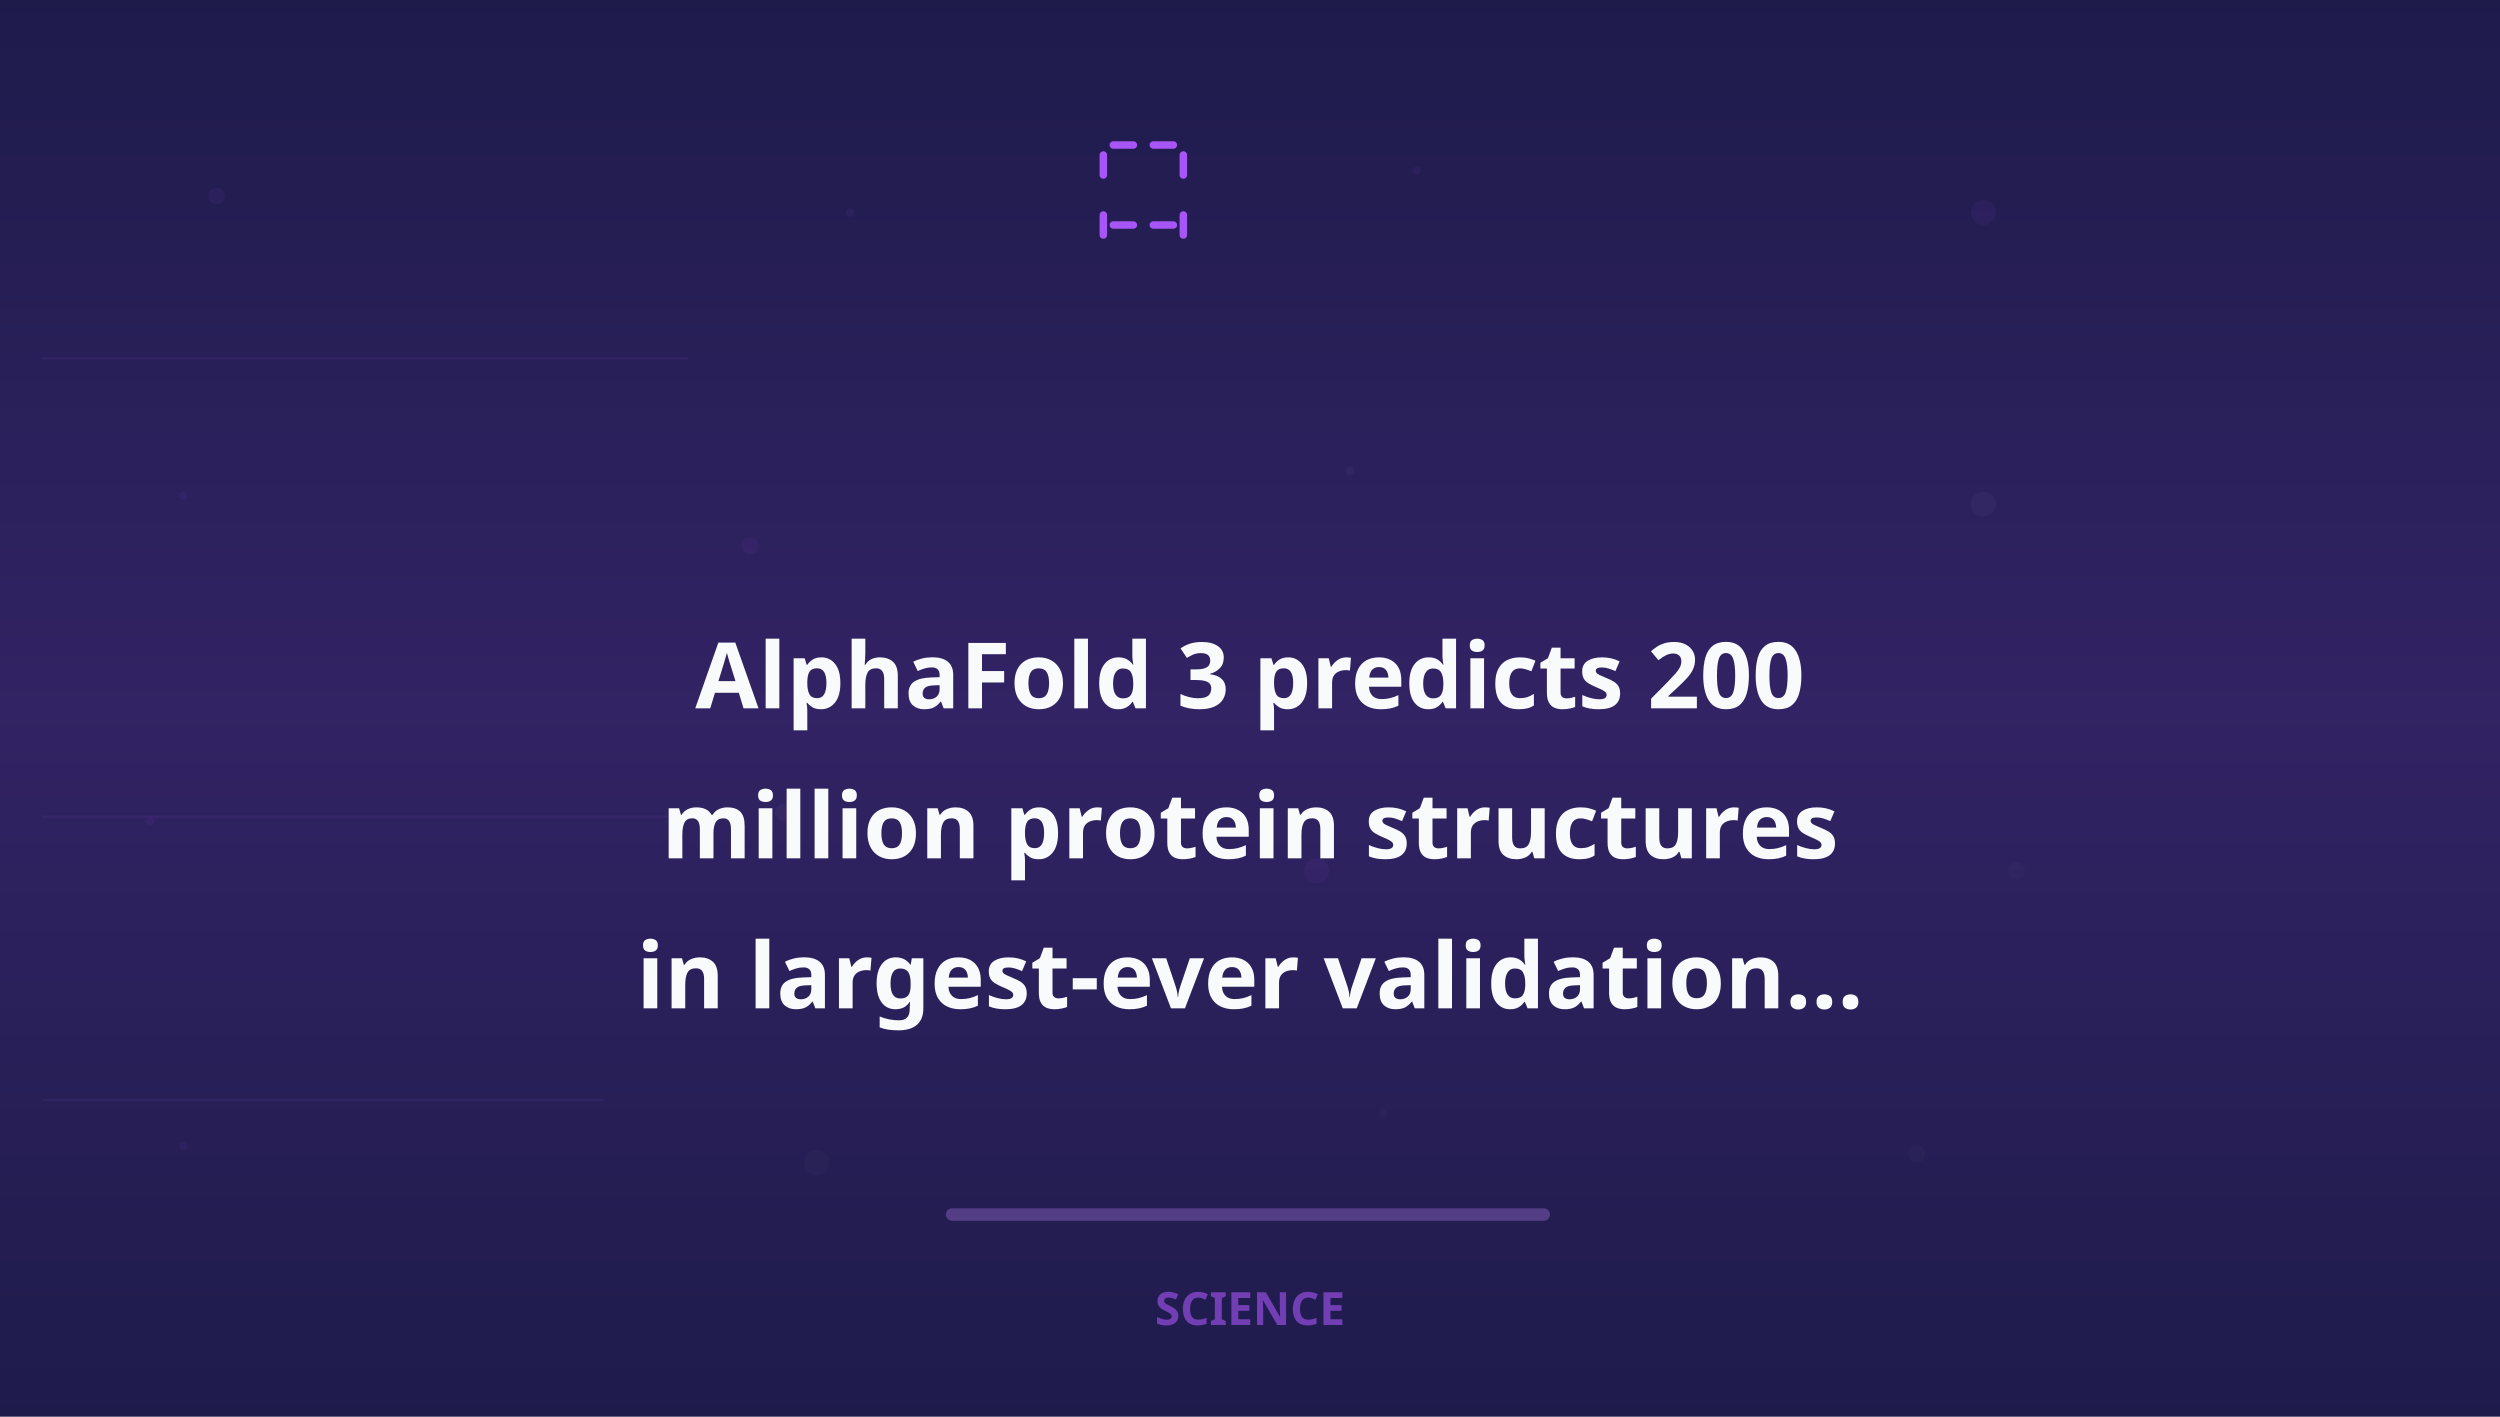
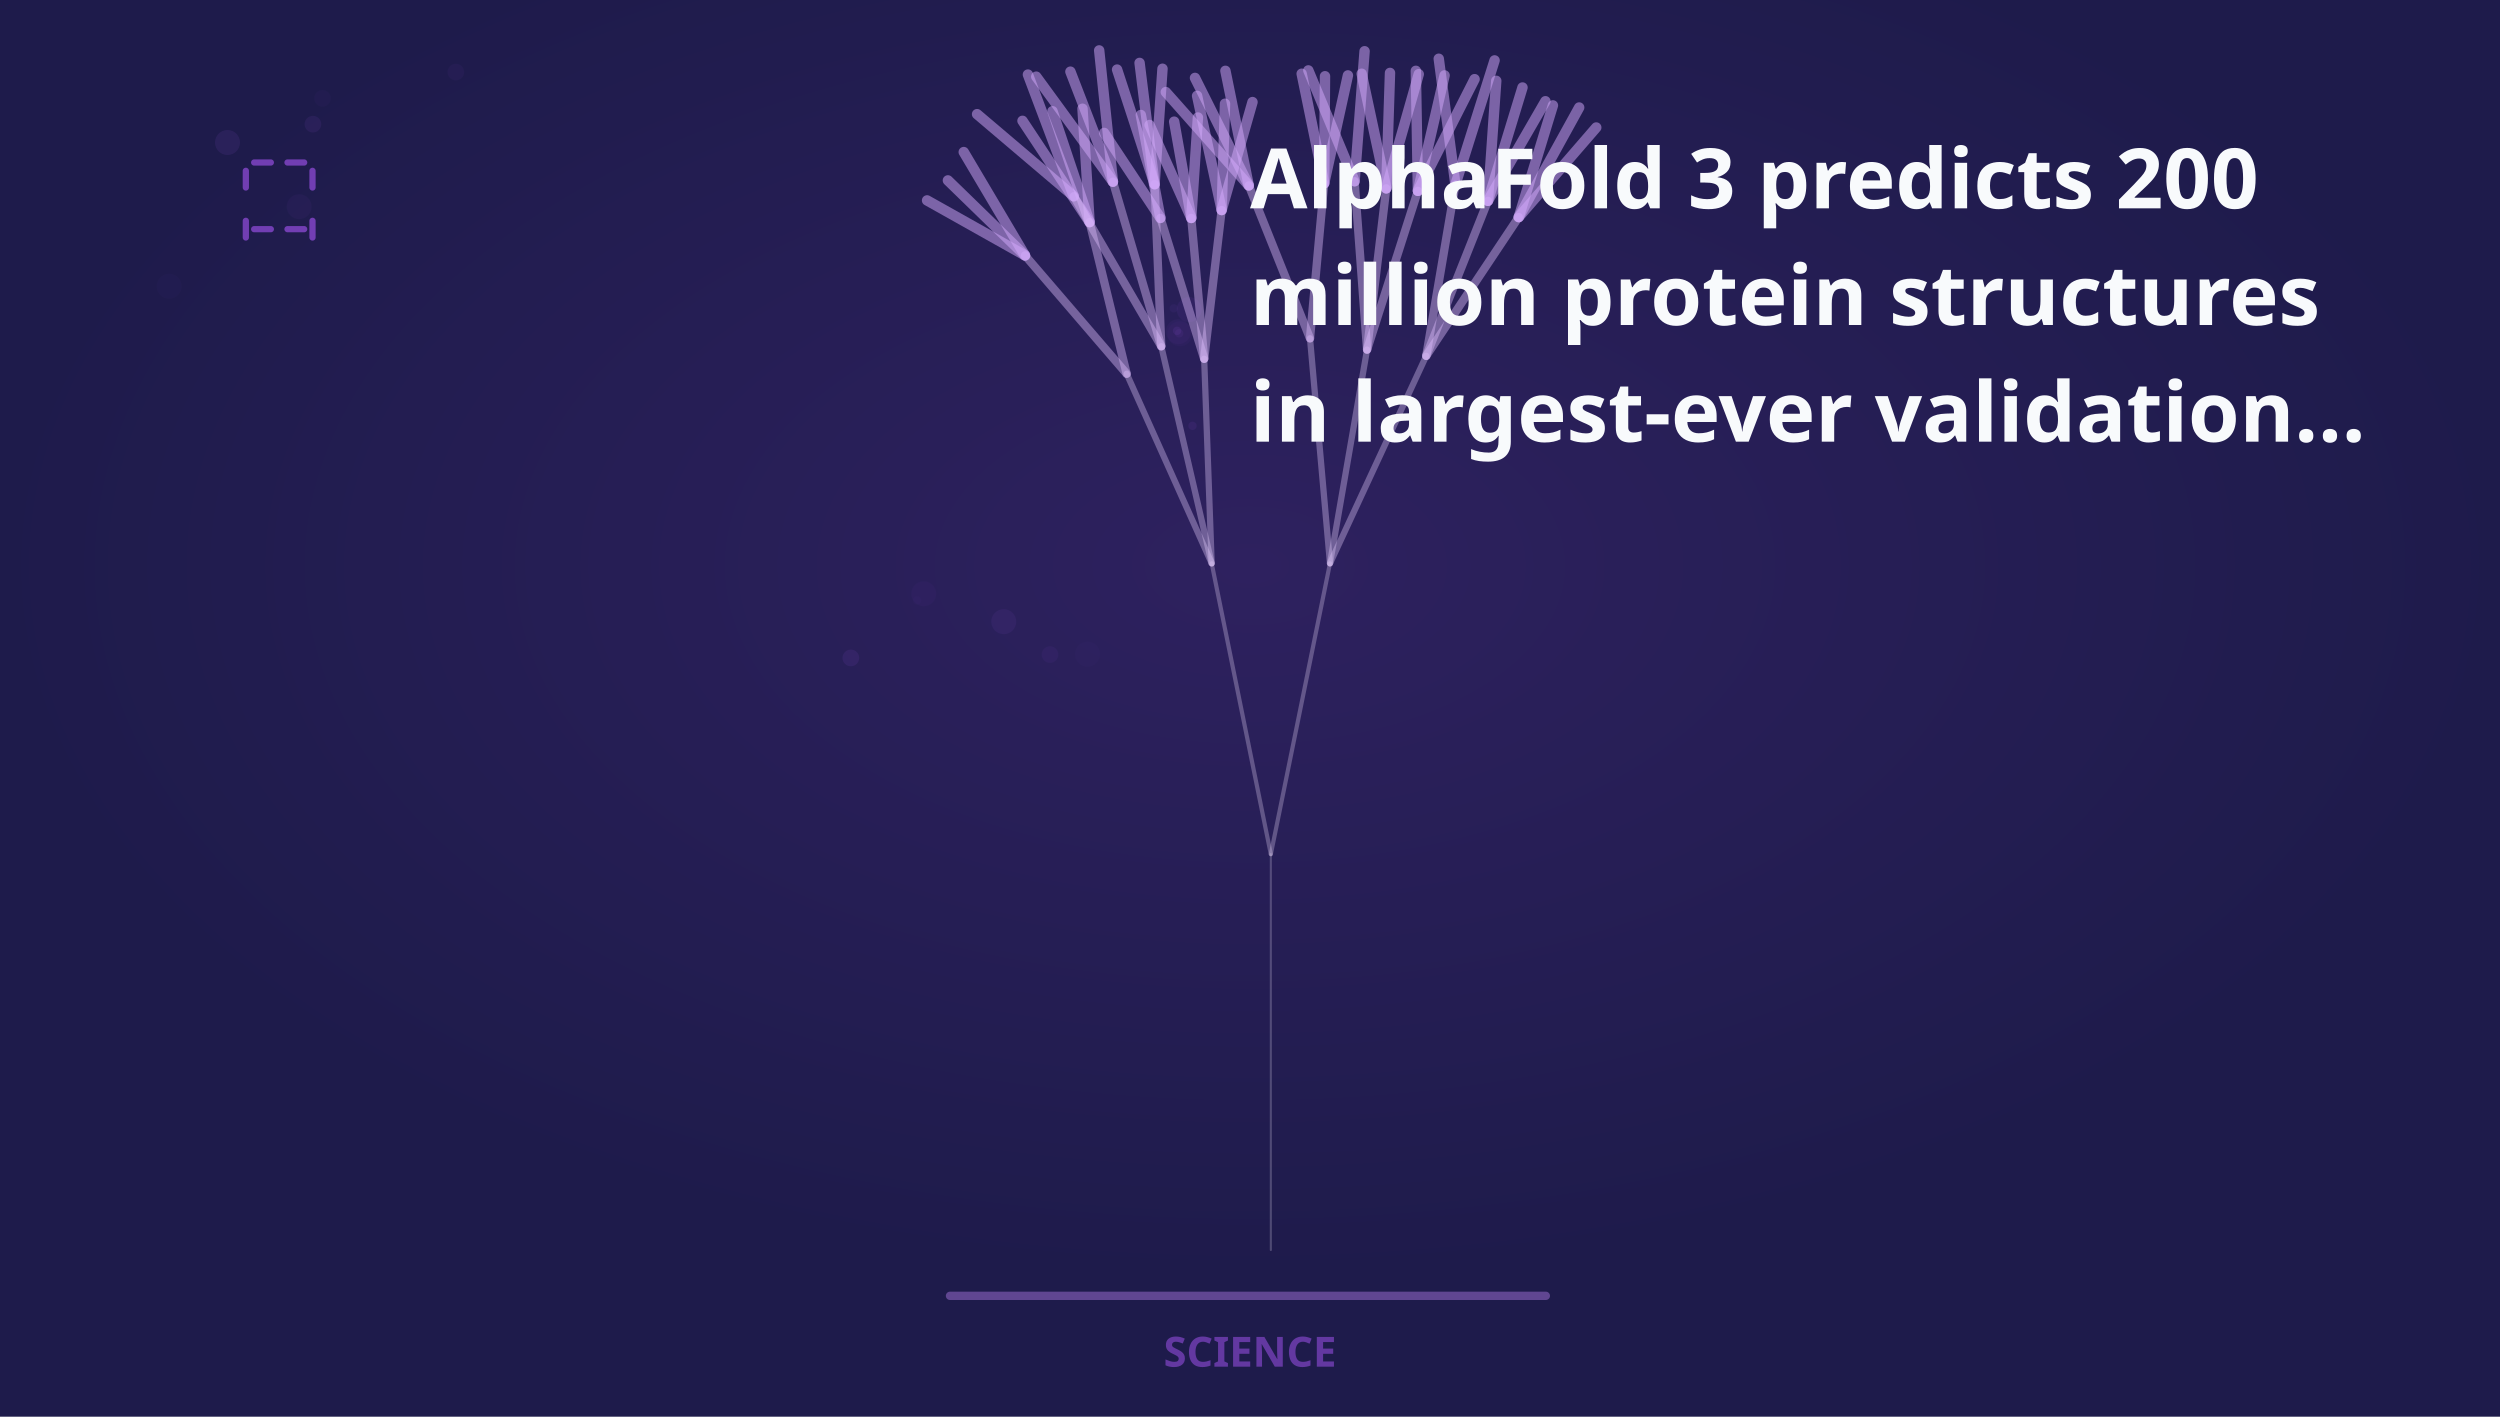
<svg xmlns="http://www.w3.org/2000/svg" width="600" height="340" viewBox="0 0 600 340">
  <defs>
-     <linearGradient id="bg-blog/202" x1="0" y1="0" x2="0" y2="1">
-       <stop offset="0" stop-color="#1e1b4b" />
-       <stop offset="0.5" stop-color="#322364" />
+     <radialGradient id="bg-blog/202" cx="50%" cy="40%">
+       <stop offset="0" stop-color="#2e215f" />
      <stop offset="1" stop-color="#1e1b4b" />
-     </linearGradient>
+     </radialGradient>
  </defs>
  <rect width="600" height="340" fill="url(#bg-blog/202)" />
-   <circle cx="52" cy="47" r="2" fill="#a855f7" opacity="0.06" />
-   <circle cx="204" cy="51" r="1" fill="#a855f7" opacity="0.06" />
-   <circle cx="340" cy="41" r="1" fill="#a855f7" opacity="0.06" />
-   <circle cx="476" cy="51" r="3" fill="#a855f7" opacity="0.06" />
-   <circle cx="44" cy="119" r="1" fill="#a855f7" opacity="0.06" />
-   <circle cx="180" cy="131" r="2" fill="#a855f7" opacity="0.06" />
-   <circle cx="324" cy="113" r="1" fill="#ffffff" opacity="0.03" />
-   <circle cx="476" cy="121" r="3" fill="#ffffff" opacity="0.03" />
-   <circle cx="36" cy="197" r="1" fill="#a855f7" opacity="0.06" />
-   <circle cx="188" cy="195" r="2" fill="#ffffff" opacity="0.03" />
-   <circle cx="316" cy="209" r="3" fill="#a855f7" opacity="0.06" />
-   <circle cx="484" cy="209" r="2" fill="#ffffff" opacity="0.02" />
-   <circle cx="44" cy="275" r="1" fill="#a855f7" opacity="0.06" />
-   <circle cx="196" cy="279" r="3" fill="#ffffff" opacity="0.02" />
-   <circle cx="332" cy="267" r="1" fill="#ffffff" opacity="0.02" />
-   <circle cx="460" cy="277" r="2" fill="#ffffff" opacity="0.02" />
-   <line x1="10" y1="86" x2="165" y2="86" stroke="#a855f7" stroke-width="0.5" opacity="0.08" />
-   <line x1="10" y1="196" x2="171" y2="196" stroke="#a855f7" stroke-width="0.5" opacity="0.08" />
-   <line x1="10" y1="264" x2="145" y2="264" stroke="#a855f7" stroke-width="0.5" opacity="0.08" />
-   <g transform="translate(260, 30) scale(1.2)" stroke="#a855f7" fill="none" stroke-linecap="round" stroke-linejoin="round" stroke-width="1.5">
+   <circle cx="77.4" cy="23.6" r="2" fill="#a855f7" opacity="0.03" />
+   <circle cx="282.8" cy="79.6" r="3" fill="#a855f7" opacity="0.04" />
+   <circle cx="54.6" cy="34.2" r="3" fill="#a855f7" opacity="0.09" />
+   <circle cx="40.6" cy="68.7" r="3" fill="#a855f7" opacity="0.02" />
+   <circle cx="240.9" cy="149.2" r="3" fill="#a855f7" opacity="0.07" />
+   <circle cx="286.2" cy="102.2" r="1" fill="#a855f7" opacity="0.08" />
+   <circle cx="252.0" cy="157.1" r="2" fill="#a855f7" opacity="0.05" />
+   <circle cx="285.4" cy="74.3" r="3" fill="#a855f7" opacity="0.06" />
+   <circle cx="221.7" cy="142.5" r="3" fill="#a855f7" opacity="0.03" />
+   <circle cx="109.4" cy="17.3" r="2" fill="#a855f7" opacity="0.04" />
+   <circle cx="204.2" cy="157.9" r="2" fill="#a855f7" opacity="0.09" />
+   <circle cx="220.1" cy="144.1" r="1" fill="#a855f7" opacity="0.02" />
+   <circle cx="62.1" cy="-26.0" r="1" fill="#a855f7" opacity="0.07" />
+   <circle cx="75.1" cy="29.8" r="2" fill="#a855f7" opacity="0.08" />
+   <circle cx="281.7" cy="74.0" r="1" fill="#a855f7" opacity="0.05" />
+   <circle cx="283.0" cy="80.0" r="1" fill="#a855f7" opacity="0.06" />
+   <circle cx="283.2" cy="80.1" r="3" fill="#a855f7" opacity="0.03" />
+   <circle cx="71.8" cy="49.6" r="3" fill="#a855f7" opacity="0.04" />
+   <circle cx="282.5" cy="79.4" r="1" fill="#a855f7" opacity="0.09" />
+   <circle cx="261.0" cy="157.0" r="3" fill="#a855f7" opacity="0.02" />
+   <line x1="305.0" y1="300.0" x2="305.0" y2="205.0" stroke="#f6eefe" stroke-width="0.5" opacity="0.22" stroke-linecap="round" />
+   <line x1="305.0" y1="205.0" x2="290.8" y2="135.2" stroke="#edddfd" stroke-width="1.0" opacity="0.29" stroke-linecap="round" />
+   <line x1="290.8" y1="135.2" x2="270.4" y2="89.7" stroke="#e4ccfc" stroke-width="1.5" opacity="0.36" stroke-linecap="round" />
+   <line x1="270.4" y1="89.7" x2="246.0" y2="61.3" stroke="#dcbbfb" stroke-width="2.0" opacity="0.43" stroke-linecap="round" />
+   <line x1="246.0" y1="61.3" x2="222.5" y2="48.1" stroke="#d3aafb" stroke-width="2.5" opacity="0.50" stroke-linecap="round" />
+   <line x1="246.0" y1="61.3" x2="227.5" y2="43.3" stroke="#d3aafb" stroke-width="2.5" opacity="0.50" stroke-linecap="round" />
+   <line x1="246.0" y1="61.3" x2="231.3" y2="36.5" stroke="#d3aafb" stroke-width="2.5" opacity="0.50" stroke-linecap="round" />
+   <line x1="270.4" y1="89.7" x2="261.5" y2="53.3" stroke="#dcbbfb" stroke-width="2.0" opacity="0.43" stroke-linecap="round" />
+   <line x1="261.5" y1="53.3" x2="245.4" y2="29.0" stroke="#d3aafb" stroke-width="2.5" opacity="0.50" stroke-linecap="round" />
+   <line x1="261.5" y1="53.3" x2="252.6" y2="26.7" stroke="#d3aafb" stroke-width="2.5" opacity="0.50" stroke-linecap="round" />
+   <line x1="261.5" y1="53.3" x2="259.8" y2="26.1" stroke="#d3aafb" stroke-width="2.5" opacity="0.50" stroke-linecap="round" />
+   <line x1="290.8" y1="135.2" x2="278.7" y2="83.1" stroke="#e4ccfc" stroke-width="1.5" opacity="0.36" stroke-linecap="round" />
+   <line x1="278.7" y1="83.1" x2="257.7" y2="47.1" stroke="#dcbbfb" stroke-width="2.0" opacity="0.43" stroke-linecap="round" />
+   <line x1="257.7" y1="47.1" x2="234.5" y2="27.4" stroke="#d3aafb" stroke-width="2.5" opacity="0.50" stroke-linecap="round" />
+   <line x1="257.7" y1="47.1" x2="246.7" y2="17.9" stroke="#d3aafb" stroke-width="2.5" opacity="0.50" stroke-linecap="round" />
+   <line x1="278.7" y1="83.1" x2="267.1" y2="43.6" stroke="#dcbbfb" stroke-width="2.0" opacity="0.43" stroke-linecap="round" />
+   <line x1="267.1" y1="43.6" x2="248.7" y2="18.4" stroke="#d3aafb" stroke-width="2.5" opacity="0.50" stroke-linecap="round" />
+   <line x1="267.1" y1="43.6" x2="256.9" y2="17.2" stroke="#d3aafb" stroke-width="2.5" opacity="0.50" stroke-linecap="round" />
+   <line x1="267.1" y1="43.6" x2="263.8" y2="12.1" stroke="#d3aafb" stroke-width="2.5" opacity="0.50" stroke-linecap="round" />
+   <line x1="278.7" y1="83.1" x2="277.1" y2="44.2" stroke="#dcbbfb" stroke-width="2.0" opacity="0.43" stroke-linecap="round" />
+   <line x1="277.1" y1="44.2" x2="268.1" y2="16.7" stroke="#d3aafb" stroke-width="2.5" opacity="0.50" stroke-linecap="round" />
+   <line x1="277.1" y1="44.2" x2="273.5" y2="15.1" stroke="#d3aafb" stroke-width="2.5" opacity="0.50" stroke-linecap="round" />
+   <line x1="277.1" y1="44.2" x2="279.0" y2="16.5" stroke="#d3aafb" stroke-width="2.5" opacity="0.50" stroke-linecap="round" />
+   <line x1="290.8" y1="135.2" x2="289.0" y2="86.1" stroke="#e4ccfc" stroke-width="1.5" opacity="0.36" stroke-linecap="round" />
+   <line x1="289.0" y1="86.1" x2="278.5" y2="52.3" stroke="#dcbbfb" stroke-width="2.0" opacity="0.43" stroke-linecap="round" />
+   <line x1="278.5" y1="52.3" x2="265.0" y2="31.9" stroke="#d3aafb" stroke-width="2.5" opacity="0.50" stroke-linecap="round" />
+   <line x1="278.5" y1="52.3" x2="273.8" y2="27.6" stroke="#d3aafb" stroke-width="2.5" opacity="0.50" stroke-linecap="round" />
+   <line x1="289.0" y1="86.1" x2="285.9" y2="52.3" stroke="#dcbbfb" stroke-width="2.0" opacity="0.43" stroke-linecap="round" />
+   <line x1="285.9" y1="52.3" x2="275.9" y2="30.0" stroke="#d3aafb" stroke-width="2.5" opacity="0.50" stroke-linecap="round" />
+   <line x1="285.9" y1="52.3" x2="281.8" y2="29.2" stroke="#d3aafb" stroke-width="2.5" opacity="0.50" stroke-linecap="round" />
+   <line x1="285.9" y1="52.3" x2="287.5" y2="28.2" stroke="#d3aafb" stroke-width="2.5" opacity="0.50" stroke-linecap="round" />
+   <line x1="289.0" y1="86.1" x2="293.2" y2="50.4" stroke="#dcbbfb" stroke-width="2.0" opacity="0.43" stroke-linecap="round" />
+   <line x1="293.2" y1="50.4" x2="287.3" y2="23.0" stroke="#d3aafb" stroke-width="2.5" opacity="0.50" stroke-linecap="round" />
+   <line x1="293.2" y1="50.4" x2="294.0" y2="24.9" stroke="#d3aafb" stroke-width="2.5" opacity="0.50" stroke-linecap="round" />
+   <line x1="293.2" y1="50.4" x2="300.6" y2="24.5" stroke="#d3aafb" stroke-width="2.5" opacity="0.50" stroke-linecap="round" />
+   <line x1="305.0" y1="205.0" x2="319.2" y2="135.2" stroke="#edddfd" stroke-width="1.0" opacity="0.29" stroke-linecap="round" />
+   <line x1="319.2" y1="135.2" x2="314.4" y2="81.2" stroke="#e4ccfc" stroke-width="1.5" opacity="0.36" stroke-linecap="round" />
+   <line x1="314.4" y1="81.2" x2="299.7" y2="44.5" stroke="#dcbbfb" stroke-width="2.0" opacity="0.43" stroke-linecap="round" />
+   <line x1="299.7" y1="44.5" x2="279.8" y2="22.1" stroke="#d3aafb" stroke-width="2.5" opacity="0.50" stroke-linecap="round" />
+   <line x1="299.7" y1="44.5" x2="286.8" y2="18.7" stroke="#d3aafb" stroke-width="2.5" opacity="0.50" stroke-linecap="round" />
+   <line x1="299.7" y1="44.5" x2="294.1" y2="17.0" stroke="#d3aafb" stroke-width="2.5" opacity="0.50" stroke-linecap="round" />
+   <line x1="314.4" y1="81.2" x2="317.8" y2="44.0" stroke="#dcbbfb" stroke-width="2.0" opacity="0.43" stroke-linecap="round" />
+   <line x1="317.8" y1="44.0" x2="312.4" y2="17.7" stroke="#d3aafb" stroke-width="2.5" opacity="0.50" stroke-linecap="round" />
+   <line x1="317.8" y1="44.0" x2="318.0" y2="18.3" stroke="#d3aafb" stroke-width="2.5" opacity="0.50" stroke-linecap="round" />
+   <line x1="317.8" y1="44.0" x2="323.5" y2="18.1" stroke="#d3aafb" stroke-width="2.5" opacity="0.50" stroke-linecap="round" />
+   <line x1="319.2" y1="135.2" x2="328.1" y2="83.9" stroke="#e4ccfc" stroke-width="1.5" opacity="0.36" stroke-linecap="round" />
+   <line x1="328.1" y1="83.9" x2="325.1" y2="43.5" stroke="#dcbbfb" stroke-width="2.0" opacity="0.43" stroke-linecap="round" />
+   <line x1="325.1" y1="43.5" x2="314.0" y2="16.9" stroke="#d3aafb" stroke-width="2.5" opacity="0.50" stroke-linecap="round" />
+   <line x1="325.1" y1="43.5" x2="327.5" y2="12.3" stroke="#d3aafb" stroke-width="2.5" opacity="0.50" stroke-linecap="round" />
+   <line x1="328.1" y1="83.9" x2="332.7" y2="45.2" stroke="#dcbbfb" stroke-width="2.0" opacity="0.43" stroke-linecap="round" />
+   <line x1="332.7" y1="45.2" x2="326.8" y2="17.7" stroke="#d3aafb" stroke-width="2.5" opacity="0.50" stroke-linecap="round" />
+   <line x1="332.7" y1="45.2" x2="333.6" y2="17.5" stroke="#d3aafb" stroke-width="2.5" opacity="0.50" stroke-linecap="round" />
+   <line x1="332.7" y1="45.2" x2="340.5" y2="17.8" stroke="#d3aafb" stroke-width="2.5" opacity="0.50" stroke-linecap="round" />
+   <line x1="328.1" y1="83.9" x2="340.3" y2="45.8" stroke="#dcbbfb" stroke-width="2.0" opacity="0.43" stroke-linecap="round" />
+   <line x1="340.3" y1="45.8" x2="339.8" y2="17.0" stroke="#d3aafb" stroke-width="2.5" opacity="0.50" stroke-linecap="round" />
+   <line x1="340.3" y1="45.8" x2="346.7" y2="18.1" stroke="#d3aafb" stroke-width="2.5" opacity="0.50" stroke-linecap="round" />
+   <line x1="340.3" y1="45.8" x2="353.9" y2="19.0" stroke="#d3aafb" stroke-width="2.5" opacity="0.50" stroke-linecap="round" />
+   <line x1="319.2" y1="135.2" x2="342.3" y2="85.4" stroke="#e4ccfc" stroke-width="1.5" opacity="0.36" stroke-linecap="round" />
+   <line x1="342.3" y1="85.4" x2="349.3" y2="44.3" stroke="#dcbbfb" stroke-width="2.0" opacity="0.43" stroke-linecap="round" />
+   <line x1="349.3" y1="44.3" x2="345.3" y2="14.1" stroke="#d3aafb" stroke-width="2.5" opacity="0.50" stroke-linecap="round" />
+   <line x1="349.3" y1="44.3" x2="358.7" y2="14.5" stroke="#d3aafb" stroke-width="2.5" opacity="0.50" stroke-linecap="round" />
+   <line x1="342.3" y1="85.4" x2="357.1" y2="48.2" stroke="#dcbbfb" stroke-width="2.0" opacity="0.43" stroke-linecap="round" />
+   <line x1="357.1" y1="48.2" x2="359.1" y2="19.4" stroke="#d3aafb" stroke-width="2.5" opacity="0.50" stroke-linecap="round" />
+   <line x1="357.1" y1="48.2" x2="365.4" y2="21.0" stroke="#d3aafb" stroke-width="2.5" opacity="0.50" stroke-linecap="round" />
+   <line x1="357.1" y1="48.2" x2="370.9" y2="24.3" stroke="#d3aafb" stroke-width="2.5" opacity="0.50" stroke-linecap="round" />
+   <line x1="342.3" y1="85.4" x2="364.5" y2="52.1" stroke="#dcbbfb" stroke-width="2.0" opacity="0.43" stroke-linecap="round" />
+   <line x1="364.5" y1="52.1" x2="372.7" y2="25.3" stroke="#d3aafb" stroke-width="2.5" opacity="0.50" stroke-linecap="round" />
+   <line x1="364.5" y1="52.1" x2="379.0" y2="25.8" stroke="#d3aafb" stroke-width="2.5" opacity="0.50" stroke-linecap="round" />
+   <line x1="364.5" y1="52.1" x2="383.1" y2="30.6" stroke="#d3aafb" stroke-width="2.5" opacity="0.50" stroke-linecap="round" />
+   <g transform="translate(55, 35) scale(1.0)" stroke="#a855f7" fill="none" stroke-linecap="round" stroke-linejoin="round" stroke-width="1.5" opacity="0.6">
    <path d="M6 4h4M6 20h4M18 4h-4M18 20h-4M4 6v4M4 18v4M20 6v4M20 18v4" />
  </g>
-   <text x="300" y="170" fill="#f8fafc" font-family="system-ui,sans-serif" font-size="22" font-weight="700" text-anchor="middle">AlphaFold 3 predicts 200</text>
-   <text x="300" y="206" fill="#f8fafc" font-family="system-ui,sans-serif" font-size="22" font-weight="700" text-anchor="middle">million protein structures</text>
-   <text x="300" y="242" fill="#f8fafc" font-family="system-ui,sans-serif" font-size="22" font-weight="700" text-anchor="middle">in largest-ever validation...</text>
-   <rect x="227" y="290" width="145" height="3" rx="1.5" fill="#c288f9" opacity="0.3" />
-   <text x="300" y="318" fill="#a855f7" font-family="system-ui,sans-serif" font-size="11" font-weight="600" text-anchor="middle" opacity="0.6">SCIENCE</text>
+   <text x="300" y="50" fill="#f8fafc" font-family="system-ui,sans-serif" font-size="20" font-weight="700" text-anchor="start">AlphaFold 3 predicts 200</text>
+   <text x="300" y="78" fill="#f8fafc" font-family="system-ui,sans-serif" font-size="20" font-weight="700" text-anchor="start">million protein structures</text>
+   <text x="300" y="106" fill="#f8fafc" font-family="system-ui,sans-serif" font-size="20" font-weight="700" text-anchor="start">in largest-ever validation...</text>
+   <rect x="227" y="310" width="145" height="2" rx="1" fill="#c288f9" opacity="0.4" />
+   <text x="300" y="328" fill="#a855f7" font-family="system-ui,sans-serif" font-size="10" font-weight="600" text-anchor="middle" opacity="0.5">SCIENCE</text>
</svg>
